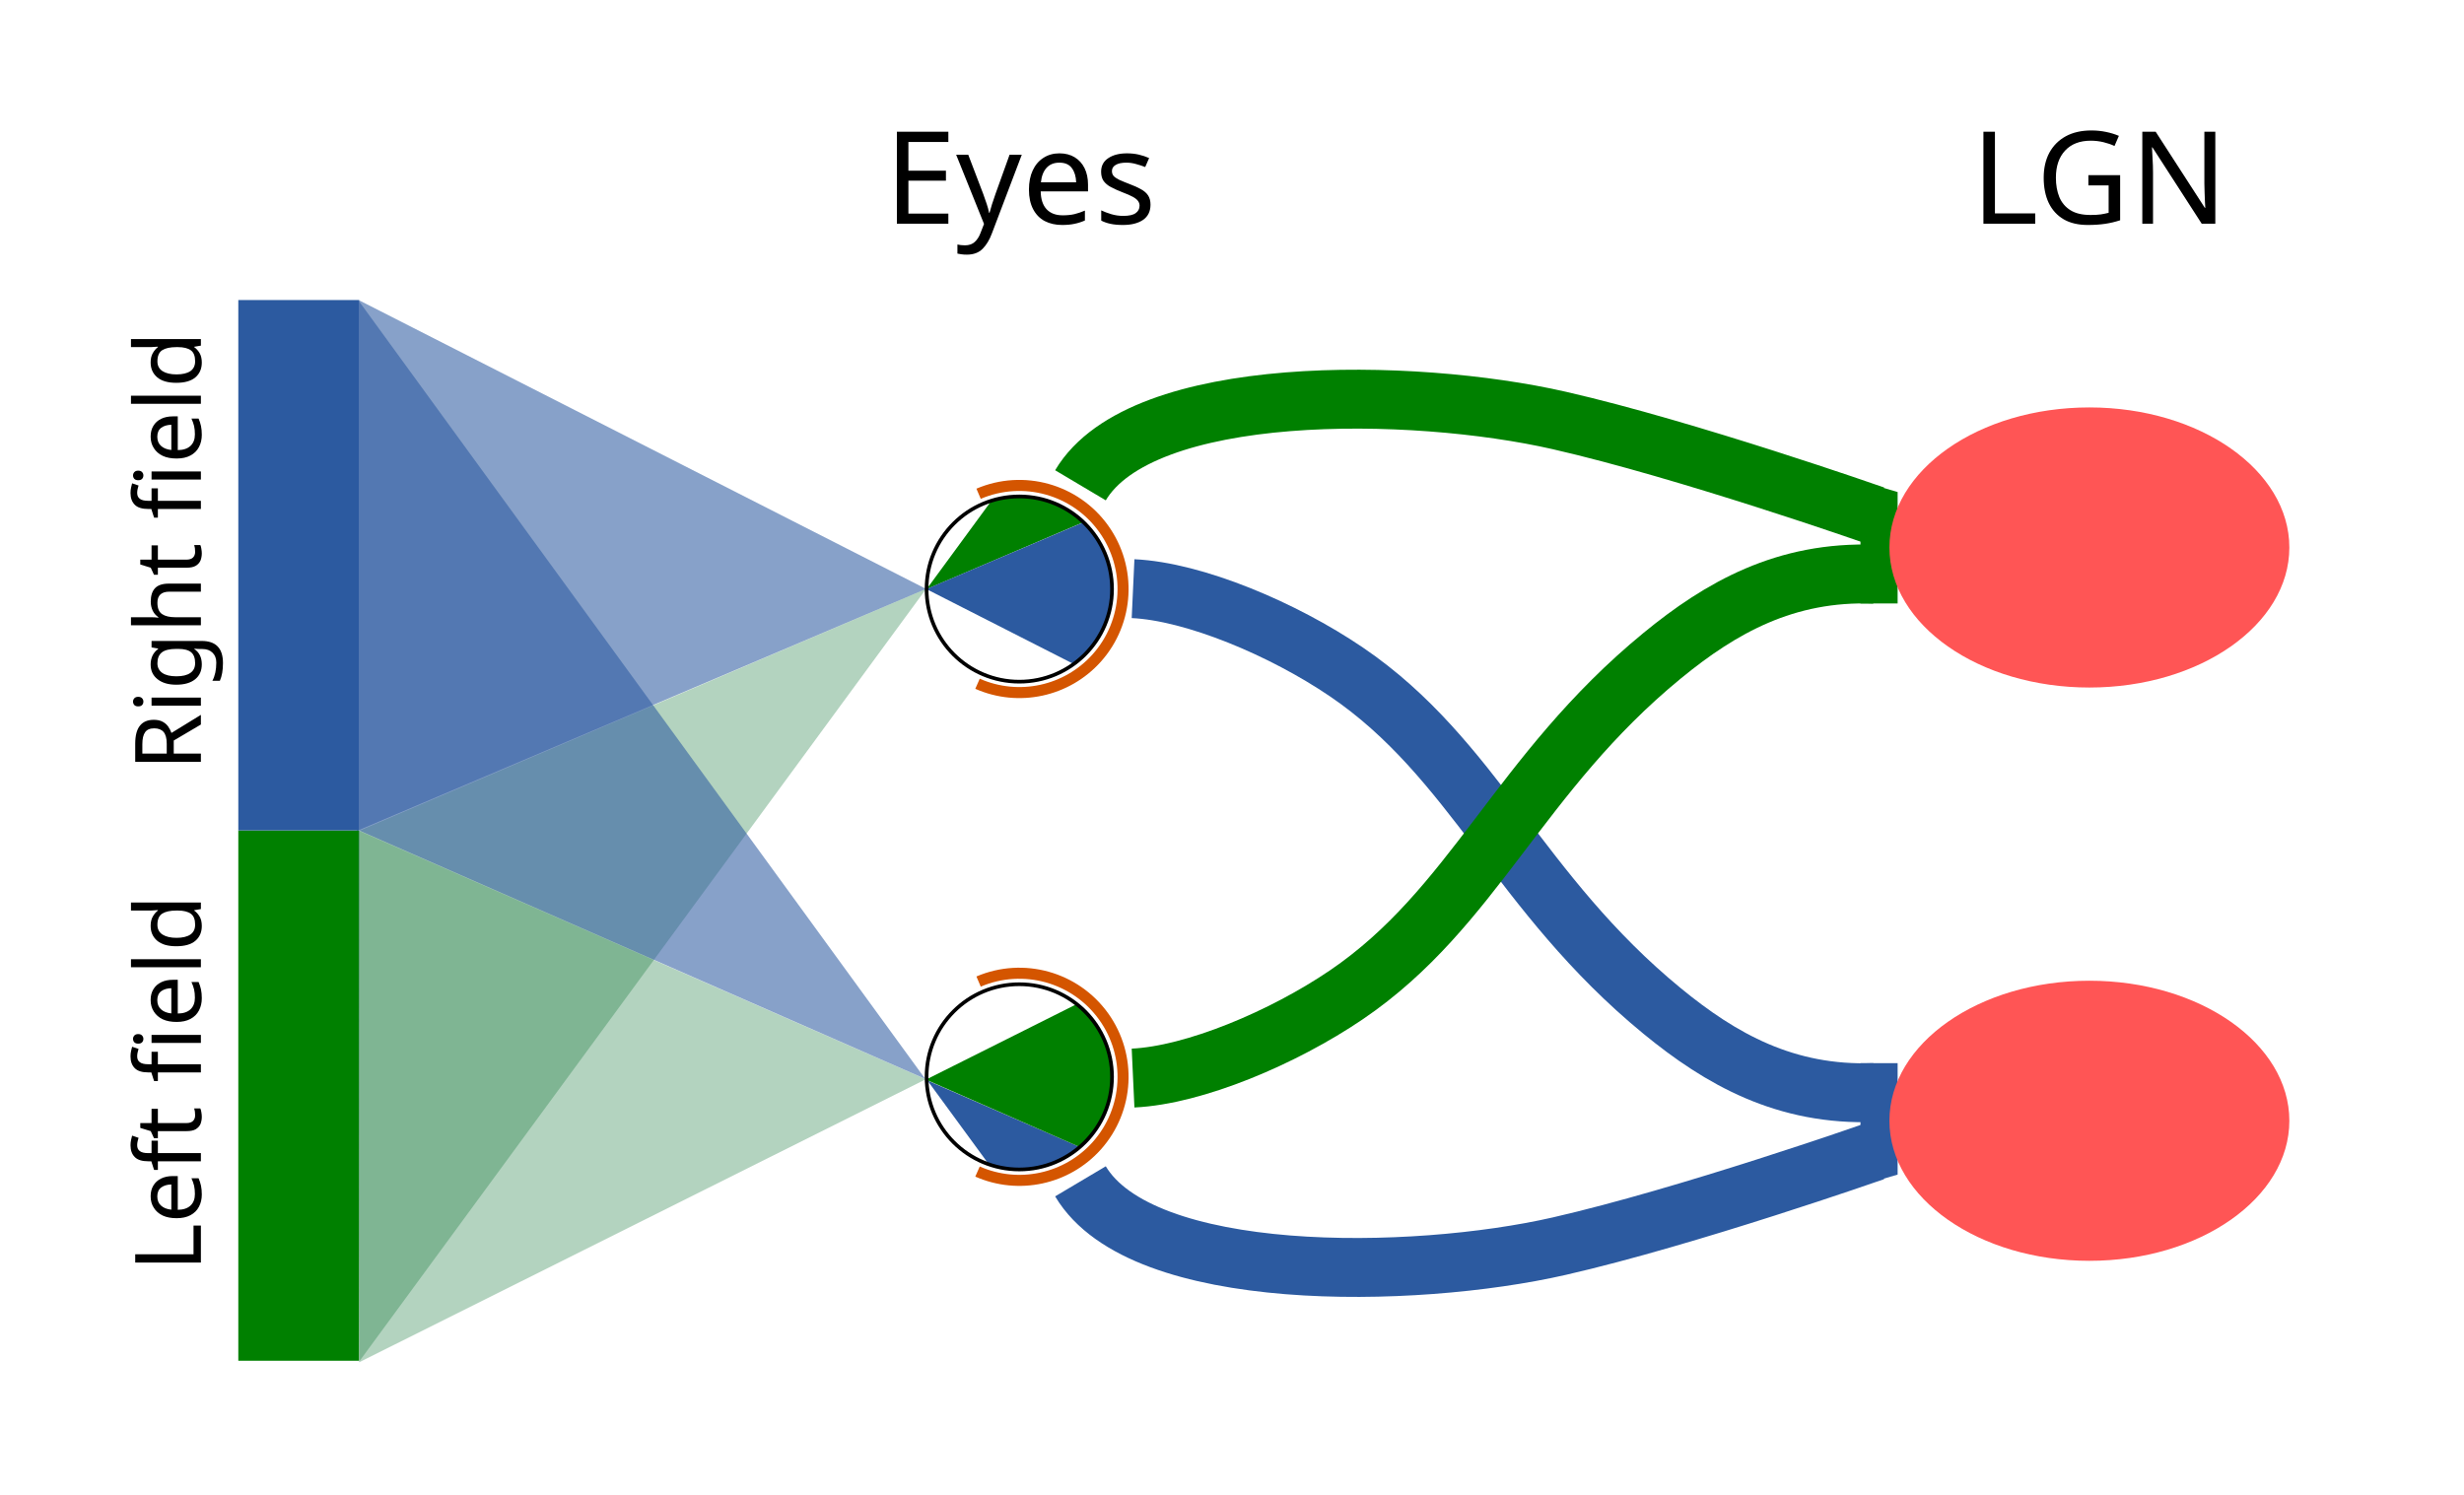
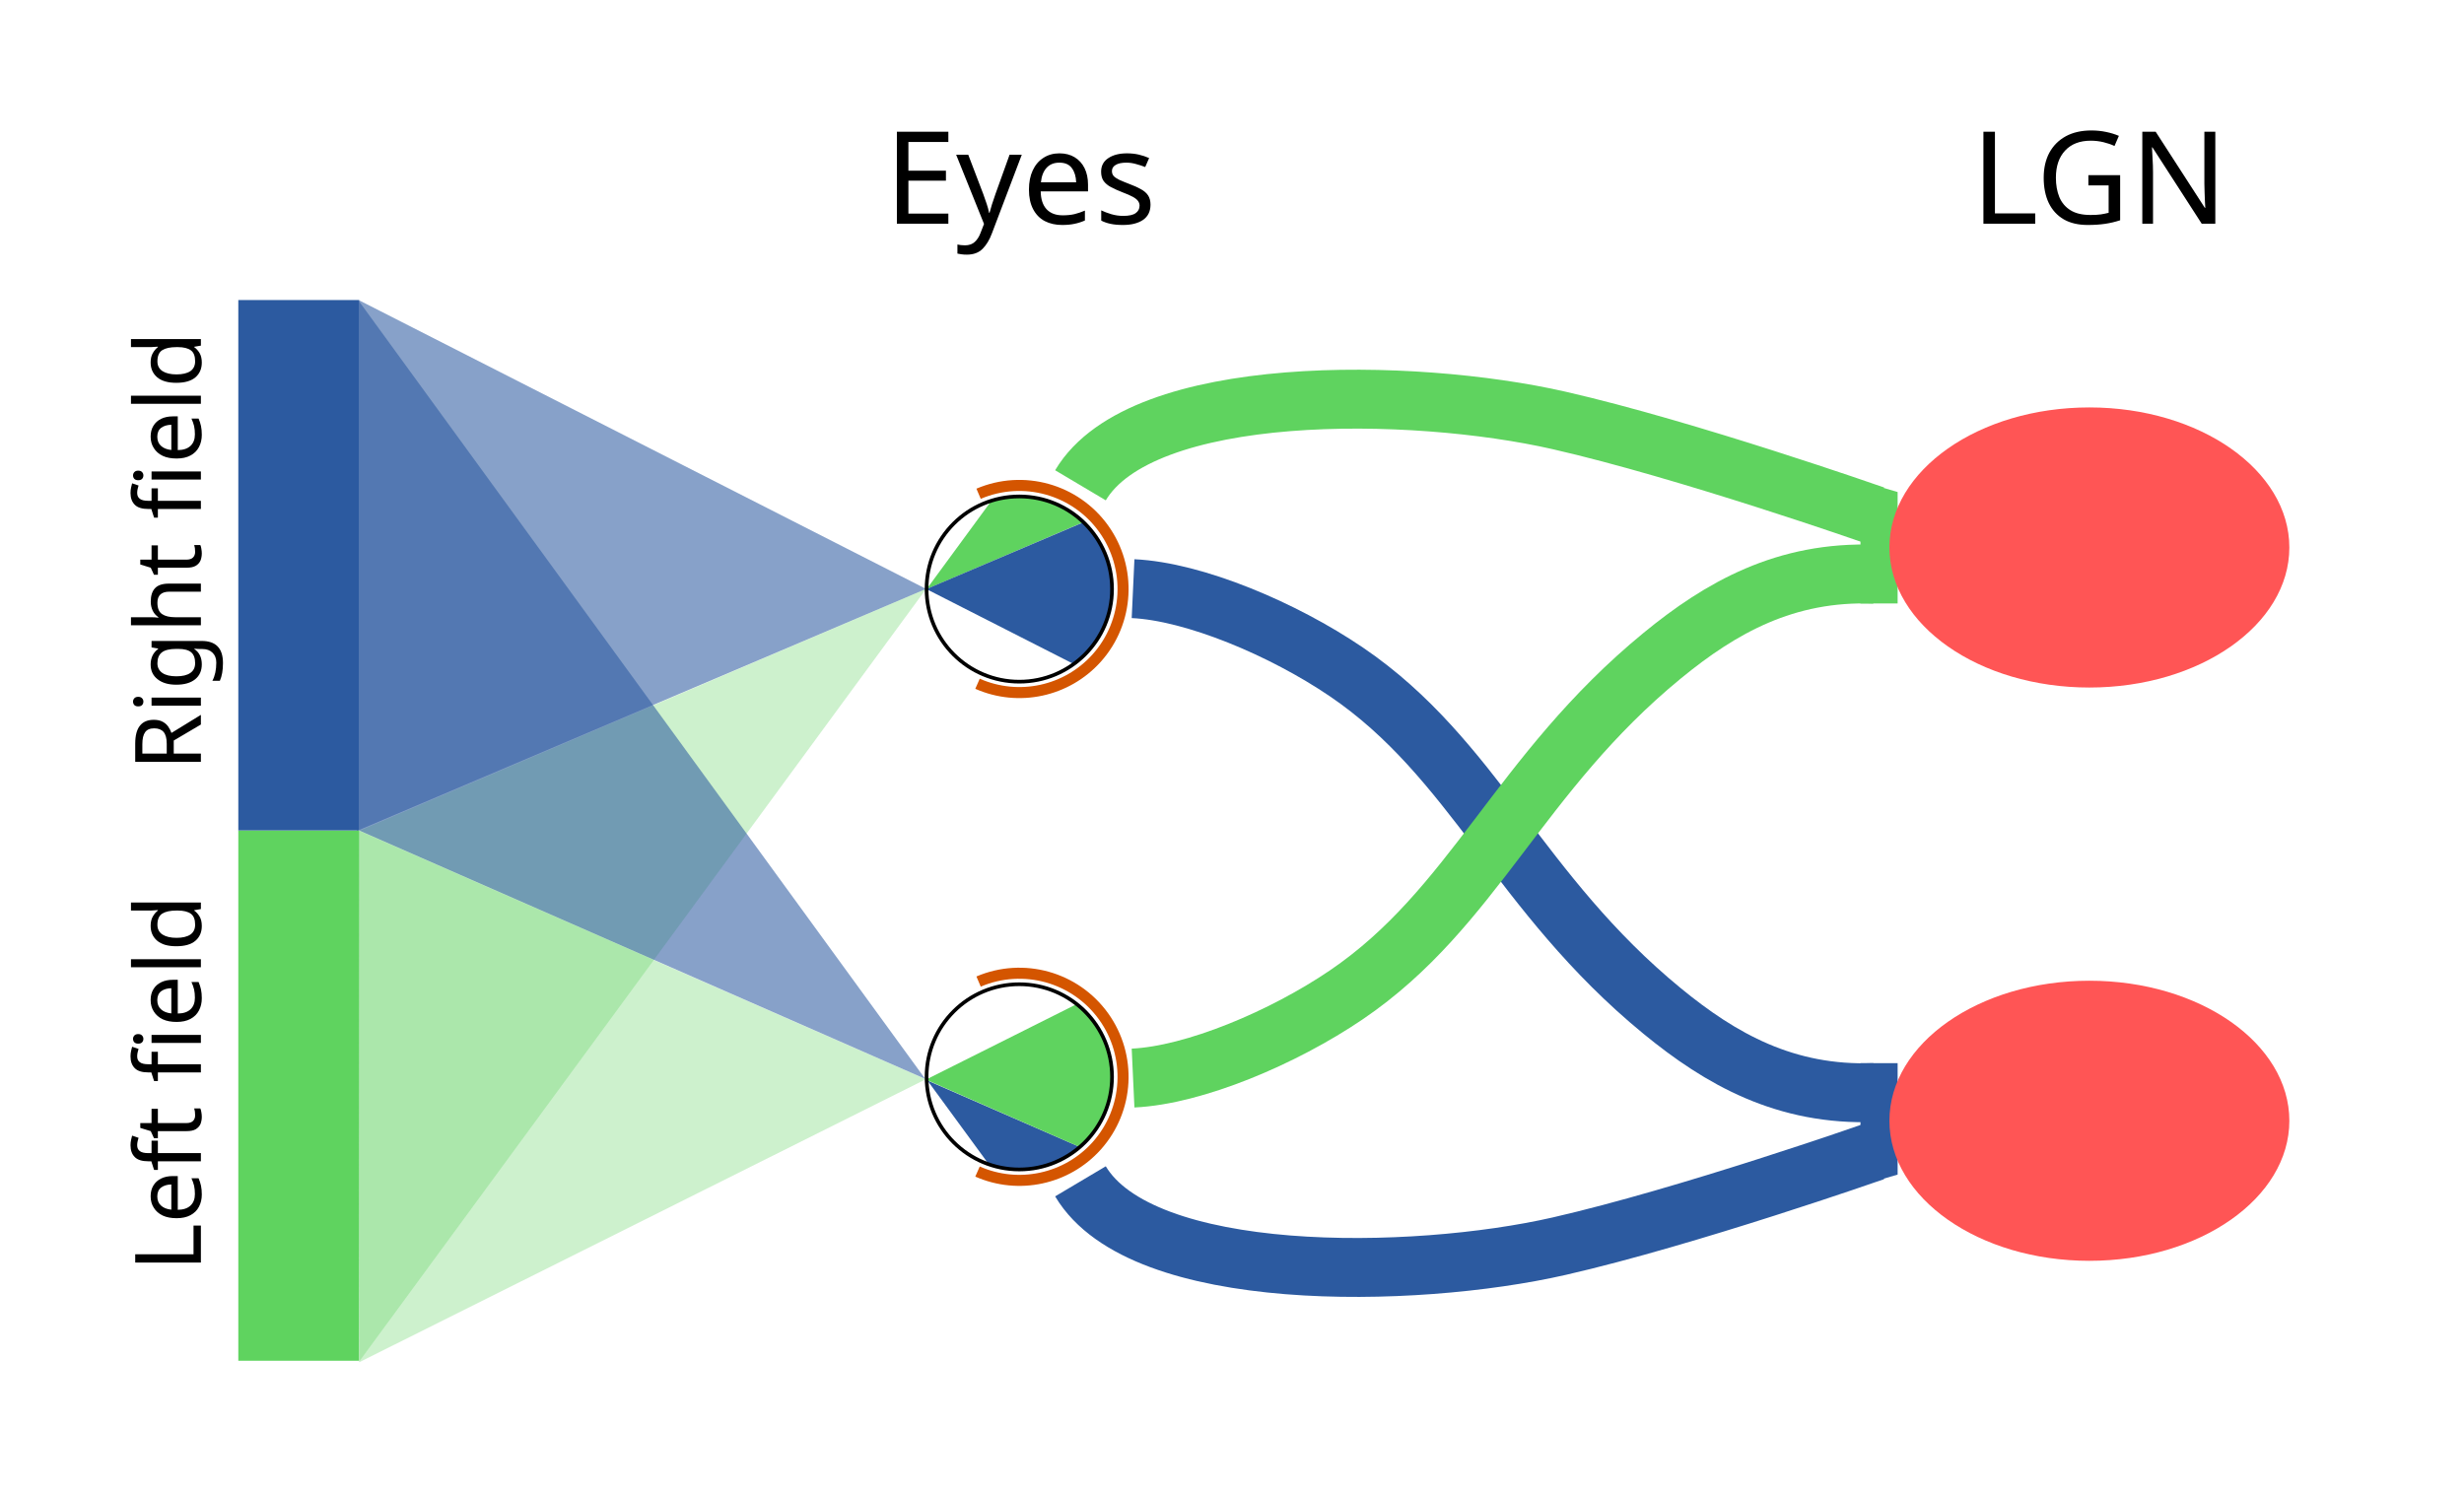
<svg xmlns="http://www.w3.org/2000/svg" width="94.427mm" height="57.276mm" viewBox="0 0 334.585 202.948" id="svg5302" version="1.1">
  <defs id="defs5304">
    <marker style="overflow:visible" id="marker5734" refX="0" refY="0" orient="auto">
      <path transform="matrix(0.8,0,0,0.8,10,0)" style="fill:#2c5aa0;fill-opacity:0.569;fill-rule:evenodd;stroke:#000000;stroke-width:1pt;stroke-opacity:1" d="M 0,0 5,-5 -12.5,0 5,5 0,0 Z" id="path5736" />
    </marker>
    <marker style="overflow:visible" id="marker5730" refX="0" refY="0" orient="auto">
      <path transform="matrix(0.8,0,0,0.8,10,0)" style="fill:#008000;fill-opacity:0.569;fill-rule:evenodd;stroke:#000000;stroke-width:1pt;stroke-opacity:1" d="M 0,0 5,-5 -12.5,0 5,5 0,0 Z" id="path5732" />
    </marker>
  </defs>
  <g id="layer1" transform="translate(313.0345,-747.9983)">
    <path style="fill:none;fill-rule:evenodd;stroke:none;stroke-width:0.5;stroke-linecap:butt;stroke-linejoin:miter;stroke-miterlimit:4;stroke-dasharray:none;stroke-opacity:1" d="m -187.298,894.615 0.096,0.042 a 12.592,12.577 0 0 1 -0.003,-0.088 l -0.093,0.046 z" id="path5362" />
    <path id="path5392" d="m -180.298,907.1 c 5.585,2.46 12.121,1.048 16.189,-3.497 4.391,-4.918 4.776,-12.222 0.927,-17.573 -3.849,-5.352 -10.902,-7.319 -16.971,-4.733" style="fill:none;fill-opacity:1;stroke:#d45500;stroke-width:1.5;stroke-miterlimit:4;stroke-dasharray:none;stroke-opacity:1" />
    <path id="path5395" d="m -180.298,840.855 c 5.585,2.46 12.121,1.048 16.189,-3.497 4.391,-4.918 4.776,-12.222 0.927,-17.573 -3.849,-5.352 -10.902,-7.319 -16.971,-4.733" style="fill:none;fill-opacity:1;stroke:#d45500;stroke-width:1.5;stroke-miterlimit:4;stroke-dasharray:none;stroke-opacity:1" />
-     <path id="path5419" d="m -178.417,816.017 -8.791,11.982 21.28,-9.079 a 12.592,12.577 0 0 0 -8.697,-3.502 12.592,12.577 0 0 0 -3.792,0.599 z" style="fill:#008000;fill-opacity:1;stroke:none;stroke-width:0.5;stroke-miterlimit:4;stroke-dasharray:none;stroke-opacity:1" />
+     <path id="path5419" d="m -178.417,816.017 -8.791,11.982 21.28,-9.079 a 12.592,12.577 0 0 0 -8.697,-3.502 12.592,12.577 0 0 0 -3.792,0.599 z" style="fill:#5fd35f;fill-opacity:1;stroke:none;stroke-width:0.5;stroke-miterlimit:4;stroke-dasharray:none;stroke-opacity:1" />
    <path id="path5421" d="m -264.578,860.849 77.298,-32.873 -77.048,-39.224" style="fill:#2c5aa0;fill-opacity:0.569;fill-rule:evenodd;stroke:none;stroke-width:0.5;stroke-linecap:butt;stroke-linejoin:miter;stroke-miterlimit:4;stroke-dasharray:none;stroke-opacity:1" />
    <path id="path5428" d="m -187.216,827.99 a 12.592,12.577 0 0 0 -3.5e-4,0.005 12.592,12.577 0 0 0 3.5e-4,0.013 l 19.966,10.161 a 12.592,12.577 0 0 0 0.453,-0.323 12.592,12.577 0 0 0 0.945,-0.83 12.592,12.577 0 0 0 0.858,-0.92 12.592,12.577 0 0 0 0.762,-1.001 12.592,12.577 0 0 0 0.658,-1.072 12.592,12.577 0 0 0 0.547,-1.132 12.592,12.577 0 0 0 0.432,-1.181 12.592,12.577 0 0 0 0.312,-1.218 12.592,12.577 0 0 0 0.188,-1.243 12.592,12.577 0 0 0 0.063,-1.255 12.592,12.577 0 0 0 -0.031,-0.89 12.592,12.577 0 0 0 -0.152,-1.248 12.592,12.577 0 0 0 -0.276,-1.227 12.592,12.577 0 0 0 -0.397,-1.193 12.592,12.577 0 0 0 -0.514,-1.147 12.592,12.577 0 0 0 -0.626,-1.09 12.592,12.577 0 0 0 -0.732,-1.023 12.592,12.577 0 0 0 -0.831,-0.944 12.592,12.577 0 0 0 -0.322,-0.3 l -21.302,9.057 z" style="fill:#2c5aa0;fill-opacity:1;fill-rule:evenodd;stroke:none;stroke-width:0.5;stroke-linecap:butt;stroke-linejoin:miter;stroke-miterlimit:4;stroke-dasharray:none;stroke-opacity:1" />
    <path id="path5423" d="m -187.236,827.998 0.019,0.01 a 12.592,12.577 0 0 1 -3.5e-4,-0.013 12.592,12.577 0 0 1 3.5e-4,-0.005 l -0.019,0.008 z" style="fill:#2c5aa0;fill-opacity:0.569;fill-rule:evenodd;stroke:none;stroke-width:0.5;stroke-linecap:butt;stroke-linejoin:miter;stroke-miterlimit:4;stroke-dasharray:none;stroke-opacity:1" />
    <g id="g5337" transform="matrix(0,-0.1743281,0.1745434,0,-257.0109,925.7484)" style="stroke-width:2.866;stroke-miterlimit:4;stroke-dasharray:none;stroke:none">
-       <rect y="-135.577" x="-40.406" height="93.944" width="413.152" id="rect5314" style="fill:#008000;fill-opacity:1;stroke:none;stroke-width:2.866;stroke-miterlimit:4;stroke-dasharray:none;stroke-opacity:1" />
+       <rect y="-135.577" x="-40.406" height="93.944" width="413.152" id="rect5314" style="fill:#5fd35f;fill-opacity:1;stroke:none;stroke-width:2.866;stroke-miterlimit:4;stroke-dasharray:none;stroke-opacity:1" />
      <rect style="fill:#2c5aa0;fill-opacity:1;stroke:none;stroke-width:2.866;stroke-miterlimit:4;stroke-dasharray:none;stroke-opacity:1" id="rect5316" width="413.152" height="93.944" x="372.746" y="-135.577" />
    </g>
    <path style="fill:#2c5aa0;fill-opacity:1;fill-rule:evenodd;stroke:none;stroke-width:0.5;stroke-linecap:butt;stroke-linejoin:miter;stroke-miterlimit:4;stroke-dasharray:none;stroke-opacity:1" d="m -178.778,906.097 a 12.592,12.577 0 0 0 0.432,0.157 12.592,12.577 0 0 0 1.22,0.311 12.592,12.577 0 0 0 1.244,0.188 12.592,12.577 0 0 0 1.257,0.063 12.592,12.577 0 0 0 0.891,-0.031 12.592,12.577 0 0 0 1.249,-0.152 12.592,12.577 0 0 0 1.228,-0.275 12.592,12.577 0 0 0 1.194,-0.396 12.592,12.577 0 0 0 1.149,-0.513 12.592,12.577 0 0 0 1.092,-0.626 12.592,12.577 0 0 0 1.024,-0.731 12.592,12.577 0 0 0 0.376,-0.33 l -20.669,-9.019 8.313,11.355 z" id="path5347" />
-     <path style="fill:#0f7335;fill-opacity:0.314;fill-rule:evenodd;stroke:none;stroke-width:0.5;stroke-linecap:butt;stroke-linejoin:miter;stroke-miterlimit:4;stroke-dasharray:none;stroke-opacity:1" d="m -264.278,933.006 76.962,-38.441 -77.138,-33.811" id="path5360" />
-     <path style="fill:#008000;fill-opacity:1;fill-rule:evenodd;stroke:none;stroke-width:0.5;stroke-linecap:butt;stroke-linejoin:miter;stroke-miterlimit:4;stroke-dasharray:none;stroke-opacity:1" d="m -187.205,894.569 a 12.592,12.577 0 0 0 0.003,0.088 l 20.779,9.106 a 12.592,12.577 0 0 0 0.571,-0.501 12.592,12.577 0 0 0 0.858,-0.92 12.592,12.577 0 0 0 0.762,-1.001 12.592,12.577 0 0 0 0.658,-1.071 12.592,12.577 0 0 0 0.547,-1.132 12.592,12.577 0 0 0 0.432,-1.181 12.592,12.577 0 0 0 0.312,-1.218 12.592,12.577 0 0 0 0.188,-1.243 12.592,12.577 0 0 0 0.063,-1.255 12.592,12.577 0 0 0 -0.031,-0.89 12.592,12.577 0 0 0 -0.152,-1.248 12.592,12.577 0 0 0 -0.276,-1.227 12.592,12.577 0 0 0 -0.397,-1.193 12.592,12.577 0 0 0 -0.514,-1.147 12.592,12.577 0 0 0 -0.626,-1.09 12.592,12.577 0 0 0 -0.732,-1.023 12.592,12.577 0 0 0 -0.831,-0.944 12.592,12.577 0 0 0 -0.921,-0.857 12.592,12.577 0 0 0 -0.332,-0.252 l -20.361,10.2 z" id="path5373" />
-     <path id="path5397" d="m -264.204,932.821 76.924,-104.846 -77.048,32.873" style="fill:#0f7335;fill-opacity:0.314;fill-rule:evenodd;stroke:none;stroke-width:0.5;stroke-linecap:butt;stroke-linejoin:miter;stroke-miterlimit:4;stroke-dasharray:none;stroke-opacity:1" />
+     <path style="fill:#60d260;fill-opacity:0.314;fill-rule:evenodd;stroke:none;stroke-width:0.5;stroke-linecap:butt;stroke-linejoin:miter;stroke-miterlimit:4;stroke-dasharray:none;stroke-opacity:1" d="m -264.278,933.006 76.962,-38.441 -77.138,-33.811" id="path5360" />
+     <path style="fill:#5fd35f;fill-opacity:1;fill-rule:evenodd;stroke:none;stroke-width:0.5;stroke-linecap:butt;stroke-linejoin:miter;stroke-miterlimit:4;stroke-dasharray:none;stroke-opacity:1" d="m -187.205,894.569 a 12.592,12.577 0 0 0 0.003,0.088 l 20.779,9.106 a 12.592,12.577 0 0 0 0.571,-0.501 12.592,12.577 0 0 0 0.858,-0.92 12.592,12.577 0 0 0 0.762,-1.001 12.592,12.577 0 0 0 0.658,-1.071 12.592,12.577 0 0 0 0.547,-1.132 12.592,12.577 0 0 0 0.432,-1.181 12.592,12.577 0 0 0 0.312,-1.218 12.592,12.577 0 0 0 0.188,-1.243 12.592,12.577 0 0 0 0.063,-1.255 12.592,12.577 0 0 0 -0.031,-0.89 12.592,12.577 0 0 0 -0.152,-1.248 12.592,12.577 0 0 0 -0.276,-1.227 12.592,12.577 0 0 0 -0.397,-1.193 12.592,12.577 0 0 0 -0.514,-1.147 12.592,12.577 0 0 0 -0.626,-1.09 12.592,12.577 0 0 0 -0.732,-1.023 12.592,12.577 0 0 0 -0.831,-0.944 12.592,12.577 0 0 0 -0.921,-0.857 12.592,12.577 0 0 0 -0.332,-0.252 l -20.361,10.2 z" id="path5373" />
+     <path id="path5397" d="m -264.204,932.821 76.924,-104.846 -77.048,32.873" style="fill:#5fd35f;fill-opacity:0.315;fill-rule:evenodd;stroke:none;stroke-width:0.5;stroke-linecap:butt;stroke-linejoin:miter;stroke-miterlimit:4;stroke-dasharray:none;stroke-opacity:1" />
    <path style="fill:#2c5aa0;fill-opacity:0.569;fill-rule:evenodd;stroke:none;stroke-width:0.5;stroke-linecap:butt;stroke-linejoin:miter;stroke-miterlimit:4;stroke-dasharray:none;stroke-opacity:1" d="m -264.278,860.777 76.874,33.734 -76.874,-105.594" id="path5345" />
    <path style="fill:none;fill-rule:evenodd;stroke:#2c5aa0;stroke-width:8;stroke-linecap:butt;stroke-linejoin:round;stroke-miterlimit:4;stroke-dasharray:none;stroke-opacity:1" d="m -58.519,896.37 c -12.077,0.453 -20.862,-4.548 -28.817,-11.076 -19.525,-16.025 -25.529,-34.269 -42.882,-46.053 -8.572,-5.821 -20.668,-10.917 -28.958,-11.3" id="path5738" />
    <text xml:space="preserve" style="font-style:normal;font-weight:normal;font-size:6.977px;line-height:125%;font-family:sans-serif;letter-spacing:0px;word-spacing:0px;fill:#000000;fill-opacity:1;stroke:none;stroke-width:1px;stroke-linecap:butt;stroke-linejoin:miter;stroke-opacity:1" x="-192.833" y="778.86" id="text5751" transform="scale(1.000617,0.999383)">
      <tspan id="tspan5753" x="-192.833" y="778.86" style="font-style:normal;font-variant:normal;font-weight:normal;font-stretch:normal;font-size:17.5px;font-family:'Droid Sans';-inkscape-font-specification:'Droid Sans'">Eyes</tspan>
    </text>
-     <path style="fill:#008000;fill-opacity:1;stroke:none;stroke-width:8;stroke-linecap:butt;stroke-linejoin:round;stroke-miterlimit:4;stroke-dasharray:none;stroke-opacity:1" d="m -60.402,813.344 5.045,1.473 0,15.134 -5.045,0 z" id="rect5767" />
+     <path style="fill:#5fd35f;fill-opacity:1;stroke:none;stroke-width:8;stroke-linecap:butt;stroke-linejoin:round;stroke-miterlimit:4;stroke-dasharray:none;stroke-opacity:1" d="m -60.402,813.344 5.045,1.473 0,15.134 -5.045,0 z" id="rect5767" />
    <text transform="matrix(0,-1.000617,0.999383,0,0,0)" id="text5783" y="-285.936" x="-852.151" style="font-style:normal;font-weight:normal;font-size:6.977px;line-height:125%;font-family:sans-serif;letter-spacing:0px;word-spacing:0px;fill:#000000;fill-opacity:1;stroke:none;stroke-width:1px;stroke-linecap:butt;stroke-linejoin:miter;stroke-opacity:1" xml:space="preserve">
      <tspan style="font-style:normal;font-variant:normal;font-weight:normal;font-stretch:normal;font-size:12.5px;font-family:'Droid Sans';-inkscape-font-specification:'Droid Sans'" y="-285.936" x="-852.151" id="tspan5787">Right field</tspan>
    </text>
    <text xml:space="preserve" style="font-style:normal;font-weight:normal;font-size:6.977px;line-height:125%;font-family:sans-serif;letter-spacing:0px;word-spacing:0px;fill:#000000;fill-opacity:1;stroke:none;stroke-width:1px;stroke-linecap:butt;stroke-linejoin:miter;stroke-opacity:1" x="-920.11" y="-285.936" id="text5791" transform="matrix(0,-1.000617,0.999383,0,0,0)">
      <tspan id="tspan5793" x="-920.11" y="-285.936" style="font-style:normal;font-variant:normal;font-weight:normal;font-stretch:normal;font-size:12.5px;font-family:'Droid Sans';-inkscape-font-specification:'Droid Sans'">Left field</tspan>
    </text>
-     <path id="path5816" d="m -58.519,825.973 c -12.077,-0.453 -20.862,4.548 -28.817,11.076 -19.525,16.025 -25.529,34.269 -42.882,46.053 -8.572,5.821 -20.668,10.917 -28.958,11.3" style="fill:none;fill-rule:evenodd;stroke:#008000;stroke-width:8;stroke-linecap:butt;stroke-linejoin:round;stroke-miterlimit:4;stroke-dasharray:none;stroke-opacity:1" />
-     <path style="fill:none;fill-rule:evenodd;stroke:#008000;stroke-width:8;stroke-linecap:butt;stroke-linejoin:round;stroke-miterlimit:4;stroke-dasharray:none;stroke-opacity:1" d="m -58.519,817.973 c 0,0 -25.367,-8.896 -42.77,-12.87 -19.93,-4.551 -56.739,-5.155 -65.03,8.8" id="path5818" />
+     <path id="path5816" d="m -58.519,825.973 c -12.077,-0.453 -20.862,4.548 -28.817,11.076 -19.525,16.025 -25.529,34.269 -42.882,46.053 -8.572,5.821 -20.668,10.917 -28.958,11.3" style="fill:none;fill-rule:evenodd;stroke:#5fd35f;stroke-width:8;stroke-linecap:butt;stroke-linejoin:round;stroke-miterlimit:4;stroke-dasharray:none;stroke-opacity:1" />
+     <path style="fill:none;fill-rule:evenodd;stroke:#5fd35f;stroke-width:8;stroke-linecap:butt;stroke-linejoin:round;stroke-miterlimit:4;stroke-dasharray:none;stroke-opacity:1" d="m -58.519,817.973 c 0,0 -25.367,-8.896 -42.77,-12.87 -19.93,-4.551 -56.739,-5.155 -65.03,8.8" id="path5818" />
    <path id="path5821" d="m -58.519,904.358 c 0,0 -25.367,8.896 -42.77,12.87 -19.93,4.551 -56.739,5.155 -65.03,-8.8" style="fill:none;fill-rule:evenodd;stroke:#2c5aa0;stroke-width:8;stroke-linecap:butt;stroke-linejoin:round;stroke-miterlimit:4;stroke-dasharray:none;stroke-opacity:1" />
    <path id="path5823" d="m -60.402,908.986 5.045,-1.473 0,-15.134 -5.045,0 z" style="fill:#2c5aa0;fill-opacity:1;stroke:none;stroke-width:8;stroke-linecap:butt;stroke-linejoin:round;stroke-miterlimit:4;stroke-dasharray:none;stroke-opacity:1" />
    <ellipse style="fill:#ff5555;fill-opacity:1;stroke:none;stroke-width:25;stroke-linecap:butt;stroke-linejoin:round;stroke-miterlimit:4;stroke-dasharray:none;stroke-opacity:1" id="path5743" cx="-29.318" cy="822.348" rx="27.153" ry="19.019" />
    <ellipse ry="19.019" rx="27.153" cy="900.204" cx="-29.318" id="ellipse5745" style="fill:#ff5555;fill-opacity:1;stroke:none;stroke-width:25;stroke-linecap:butt;stroke-linejoin:round;stroke-miterlimit:4;stroke-dasharray:none;stroke-opacity:1" />
    <text transform="scale(1.000617,0.999383)" id="text5771" y="778.86" x="-45.381" style="font-style:normal;font-weight:normal;font-size:6.977px;line-height:125%;font-family:sans-serif;letter-spacing:0px;word-spacing:0px;fill:#000000;fill-opacity:1;stroke:none;stroke-width:1px;stroke-linecap:butt;stroke-linejoin:miter;stroke-opacity:1" xml:space="preserve">
      <tspan style="font-style:normal;font-variant:normal;font-weight:normal;font-stretch:normal;font-size:17.5px;font-family:'Droid Sans';-inkscape-font-specification:'Droid Sans'" y="778.86" x="-45.381" id="tspan5773">LGN</tspan>
    </text>
    <g id="g5341" transform="matrix(0,-0.1743281,0.1745434,0,-225.0978,923.7505)">
      <circle r="72.143" cy="289.172" cx="169.286" id="path5310" style="fill:none;fill-opacity:1;stroke:#000000;stroke-width:2.866;stroke-miterlimit:4;stroke-dasharray:none;stroke-opacity:1" />
      <circle style="fill:none;fill-opacity:1;stroke:#000000;stroke-width:2.866;stroke-miterlimit:4;stroke-dasharray:none;stroke-opacity:1" id="circle5312" cx="549.286" cy="289.172" r="72.143" />
    </g>
  </g>
</svg>
